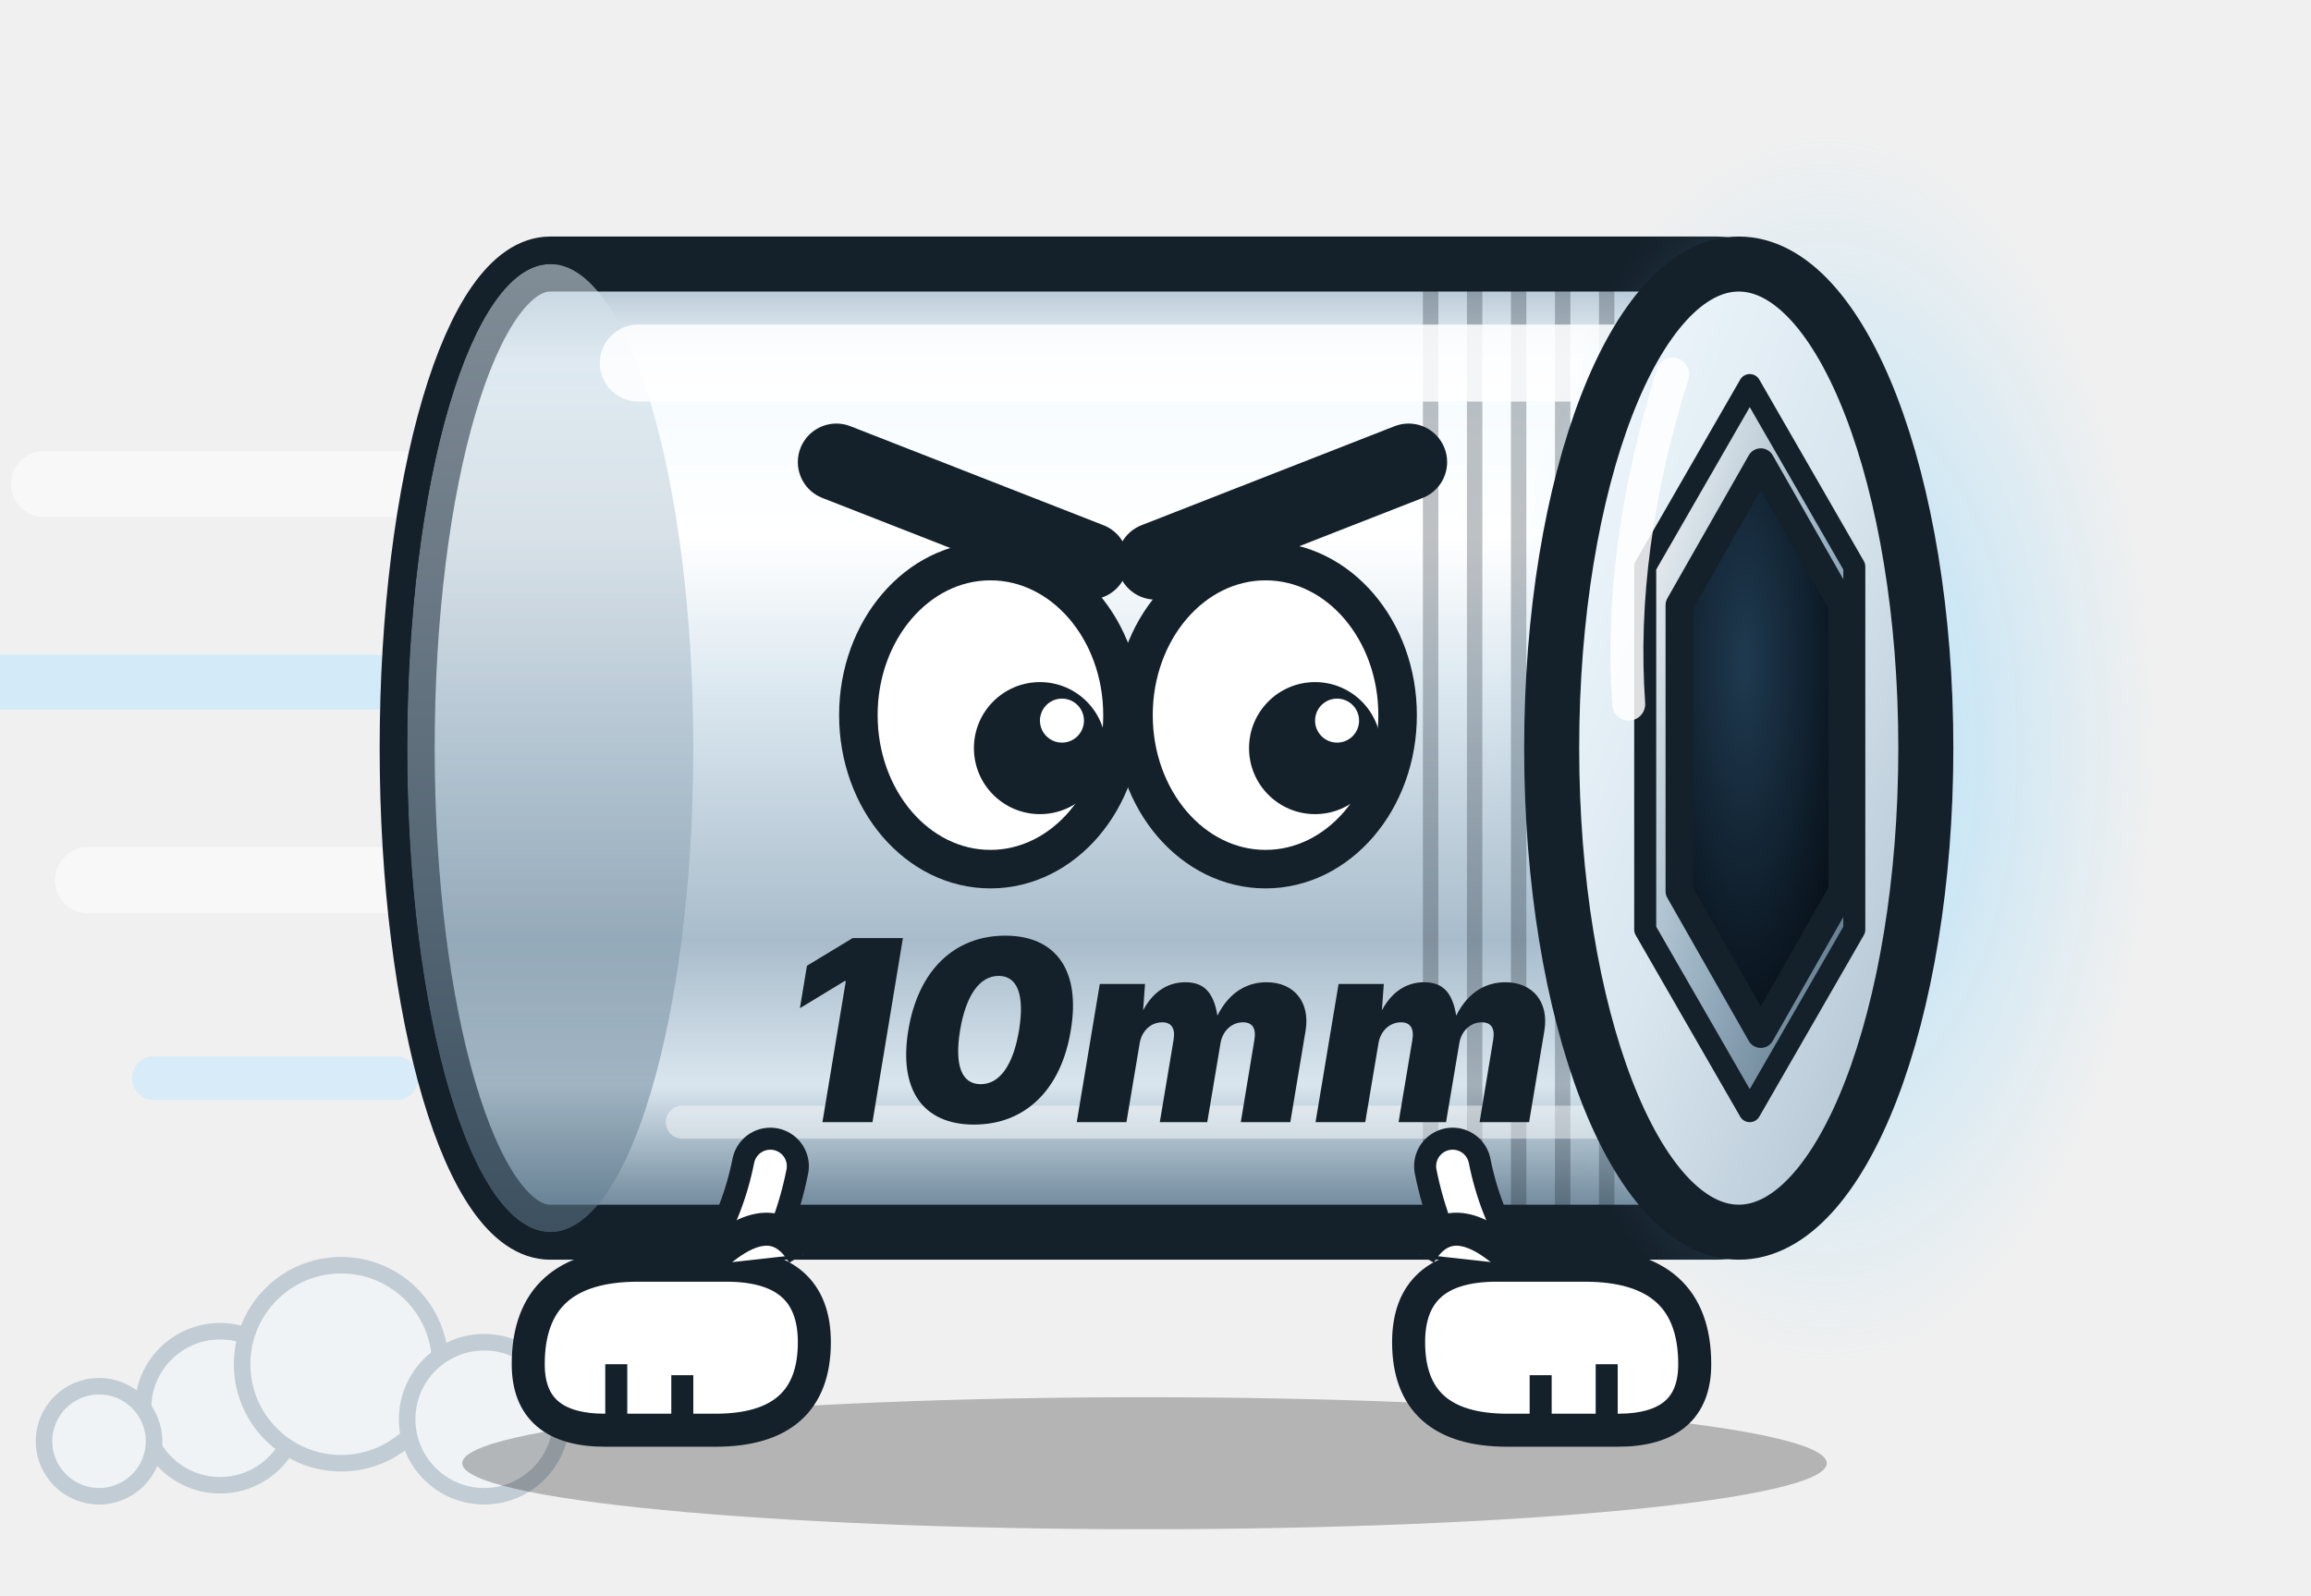
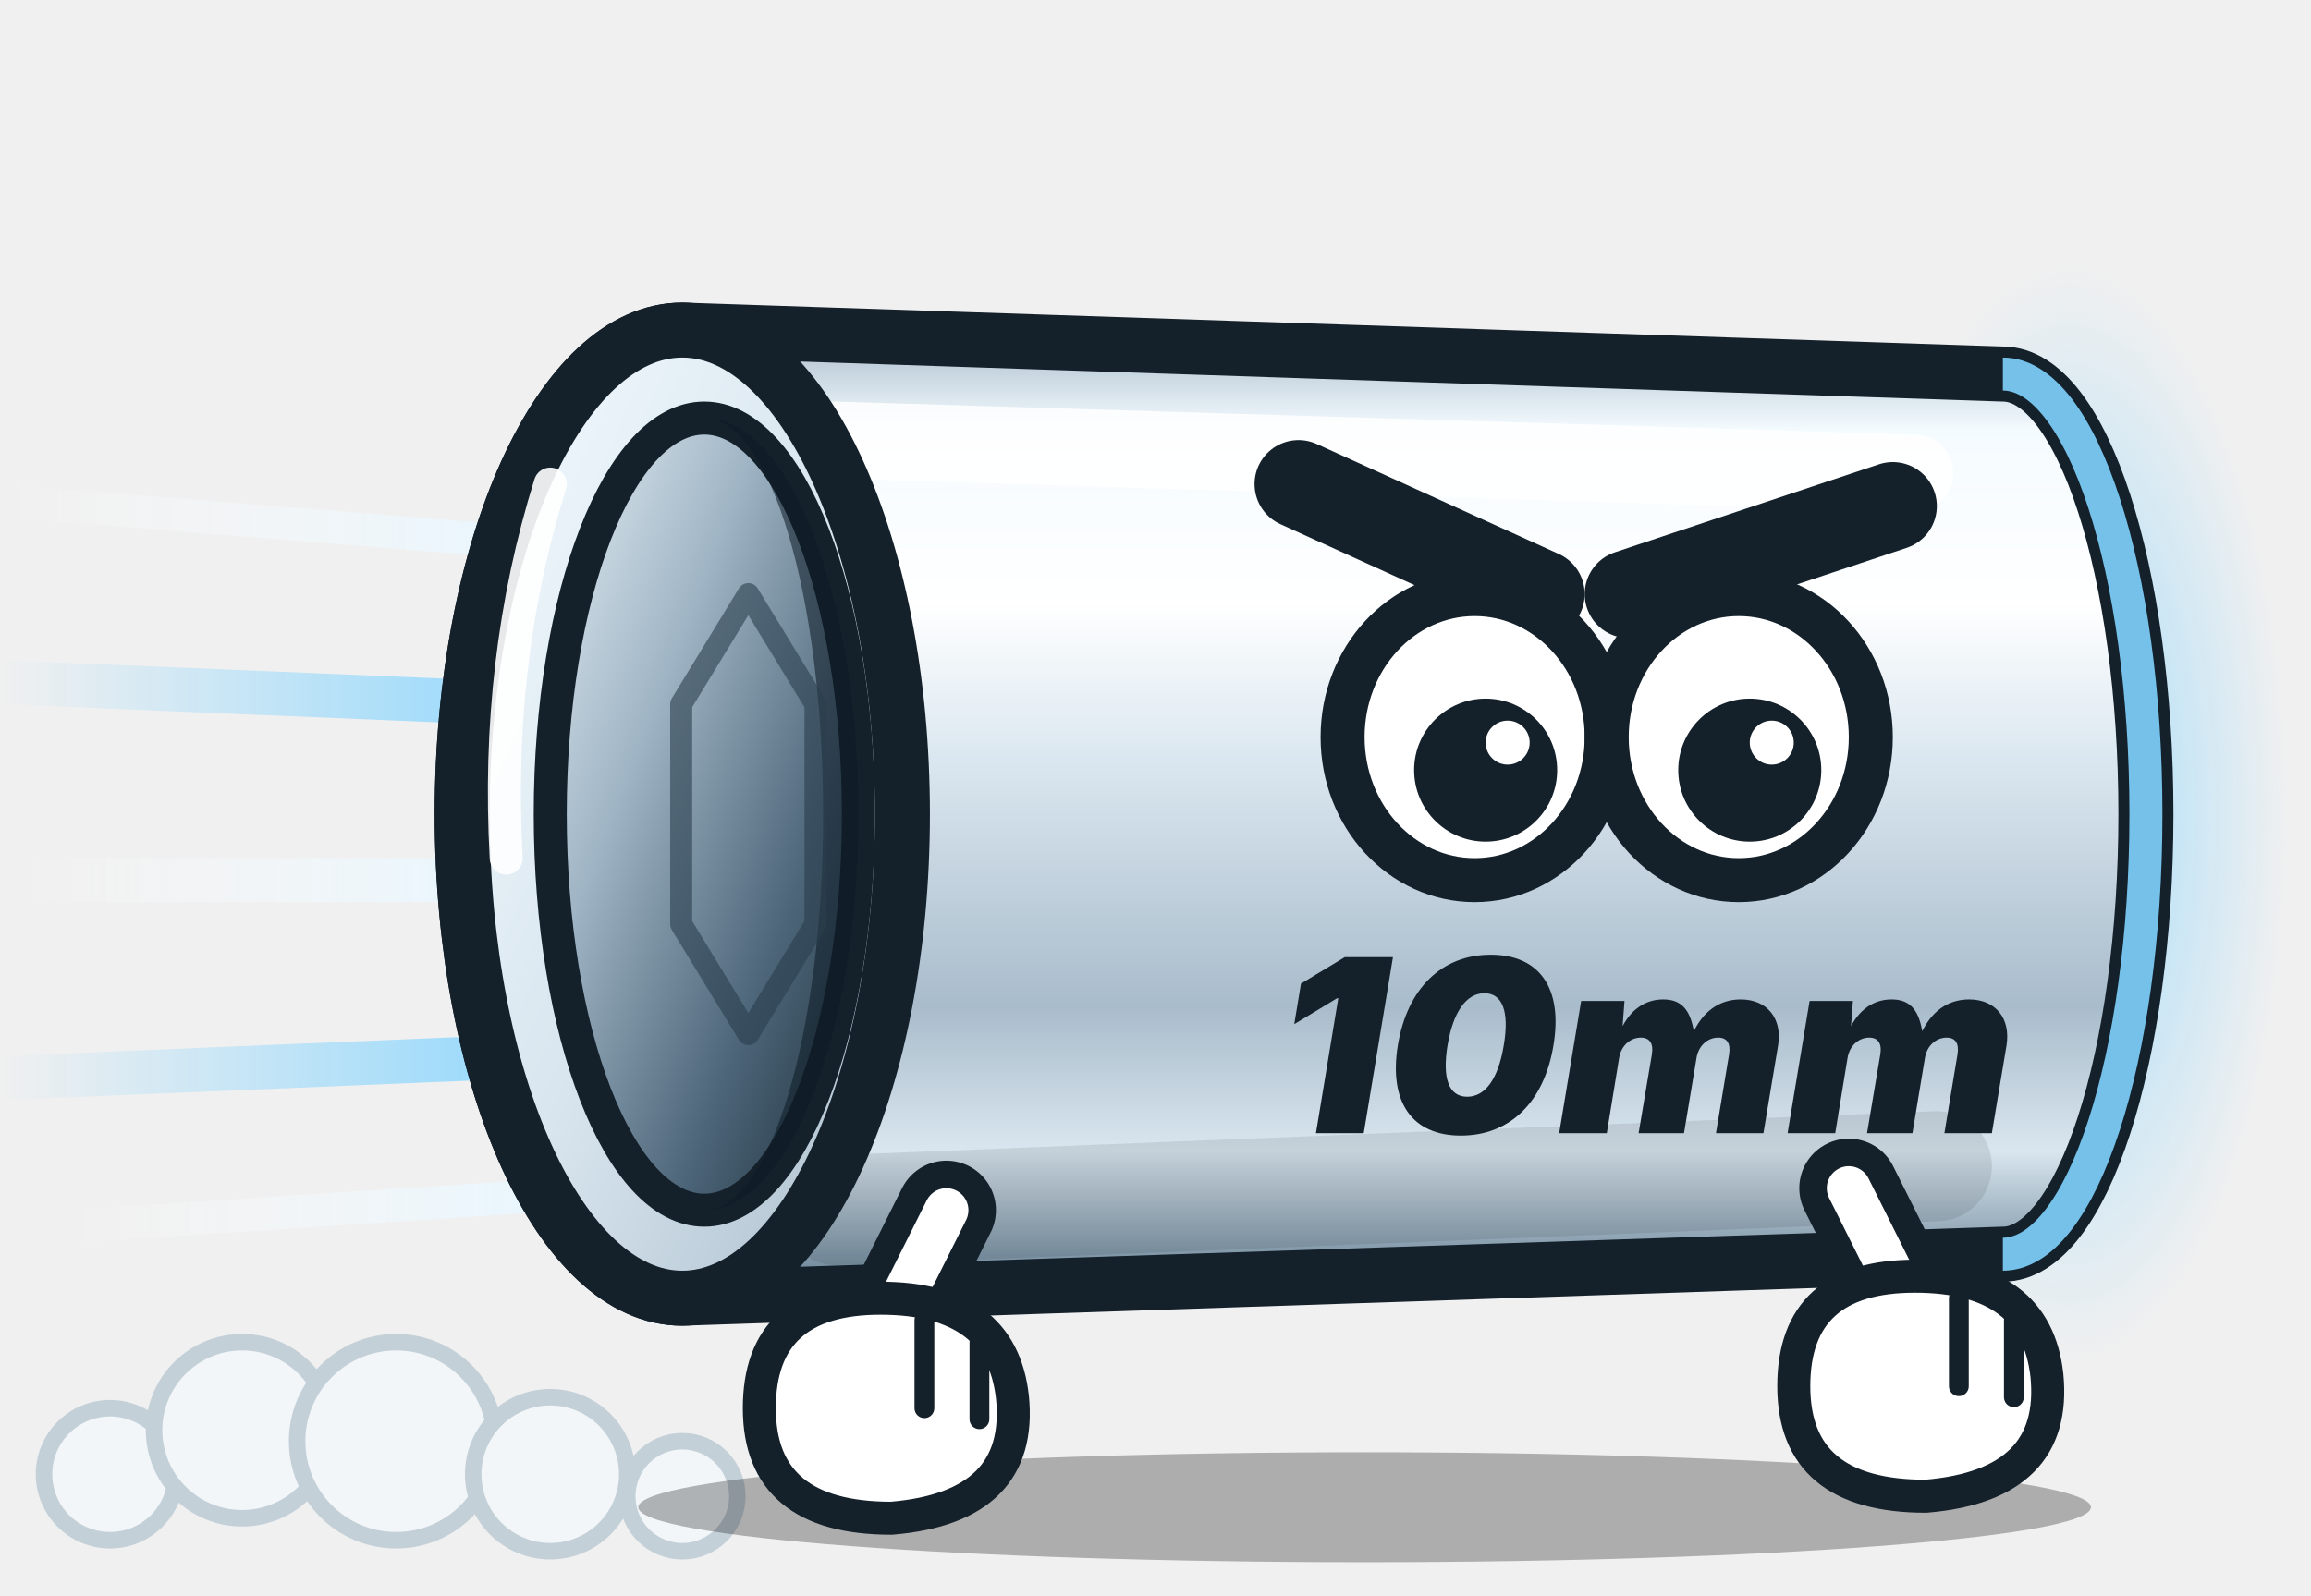
<svg xmlns="http://www.w3.org/2000/svg" viewBox="0 0 210 145">
  <defs>
    <linearGradient id="body" x2="0" y2="1">
      <stop offset="0" stop-color="#a9bccb" />
      <stop offset="0.1" stop-color="#f4fbff" />
      <stop offset="0.28" stop-color="#ffffff" />
      <stop offset="0.45" stop-color="#d9e6ef" />
      <stop offset="0.7" stop-color="#a9bccb" />
      <stop offset="0.85" stop-color="#d9e6ef" />
      <stop offset="1" stop-color="#5f7a8e" />
    </linearGradient>
    <linearGradient id="face" x1="0" y1="0" x2="1" y2="1">
      <stop offset="0" stop-color="#f4fbff" />
      <stop offset="0.5" stop-color="#d9e6ef" />
      <stop offset="1" stop-color="#a9bccb" />
    </linearGradient>
    <linearGradient id="drive" x2="0" y2="1">
      <stop offset="0" stop-color="#d9e6ef" />
      <stop offset="1" stop-color="#5f7a8e" />
    </linearGradient>
-     <radialGradient id="hole" cx=".4" cy=".35" r=".8">
-       <stop stop-color="#1f3a50" />
-       <stop offset="1" stop-color="#03080e" />
-     </radialGradient>
+     <linearGradient id="hole" x1="0" y1="0" x2="1" y2="1">
+       <stop stop-color="#e8f2f8" />
+       <stop offset=".35" stop-color="#9fb4c4" />
+       <stop offset=".7" stop-color="#4c6578" />
+       <stop offset="1" stop-color="#1c2c38" />
+     </linearGradient>
    <linearGradient id="bevel" x1="0" y1="0" x2="1" y2="1">
      <stop stop-color="#ffffff" />
-       <stop offset=".5" stop-color="#9fb6c6" />
-       <stop offset="1" stop-color="#4f6a7e" />
+       <stop offset=".5" stop-color="#b8c8d4" />
+       <stop offset="1" stop-color="#6f879a" />
    </linearGradient>
    <radialGradient id="fglow" cx=".5" cy=".5" r=".5">
-       <stop stop-color="#7fd3ff" stop-opacity=".55" />
+       <stop stop-color="#7fd3ff" stop-opacity=".7" />
      <stop offset="1" stop-color="#7fd3ff" stop-opacity="0" />
    </radialGradient>
+     <linearGradient id="streak" x2="1" y2="0">
+       <stop stop-color="#ffffff" stop-opacity="0" />
+       <stop offset="1" stop-color="#e6f6ff" stop-opacity=".95" />
+     </linearGradient>
+     <linearGradient id="streakb" x2="1" y2="0">
+       <stop stop-color="#7fd3ff" stop-opacity="0" />
+       <stop offset="1" stop-color="#7fd3ff" stop-opacity=".8" />
+     </linearGradient>
    <clipPath id="bodyclip">
-       <path d="M50 24 H156 A16 44 0 0 1 156 112 H50 A13 44 0 0 1 50 24Z" />
+       <path d="M62 30 L182 34 A13 40 0 0 1 182 114 L62 118 A20 44 0 0 1 62 30Z" />
    </clipPath>
  </defs>
-   <g stroke-linecap="round" fill="none">
-     <path d="M4 44 H40" stroke="#ffffff" stroke-width="6" opacity=".55" />
-     <path d="M0 62 H34" stroke="#bfe6ff" stroke-width="5" opacity=".6" />
-     <path d="M8 80 H38" stroke="#ffffff" stroke-width="6" opacity=".5" />
-     <path d="M14 98 H36" stroke="#bfe6ff" stroke-width="4" opacity=".5" />
+   <path d="M0 44 L50 48 L50 51 L0 47Z" fill="url(#streak)" />
+   <path d="M0 60 L48 62 L48 66 L0 64Z" fill="url(#streakb)" />
+   <path d="M2 78 L46 78 L46 82 L2 82Z" fill="url(#streak)" />
+   <path d="M0 96 L48 94 L48 98 L0 100Z" fill="url(#streakb)" />
+   <path d="M6 110 L52 107 L52 110 L6 113Z" fill="url(#streak)" />
+   <g fill="#f2f6f9" stroke="#c4d0d8" stroke-width="1.5">
+     <circle cx="10" cy="134" r="6" />
+     <circle cx="22" cy="130" r="8" />
+     <circle cx="36" cy="131" r="9" />
+     <circle cx="50" cy="134" r="7" />
+     <circle cx="62" cy="136" r="5" />
  </g>
-   <g fill="#eef3f6" stroke="#b9c6cf" stroke-width="1.5" opacity=".85">
-     <circle cx="20" cy="128" r="7" />
-     <circle cx="31" cy="124" r="9" />
-     <circle cx="44" cy="129" r="7" />
-     <circle cx="9" cy="131" r="5" />
+   <ellipse cx="124" cy="137" rx="66" ry="5" fill="#000" opacity=".28" />
+   <ellipse cx="188" cy="74" rx="20" ry="50" fill="url(#fglow)" />
+   <path d="M62 30 L182 34 A13 40 0 0 1 182 114 L62 118 A20 44 0 0 1 62 30Z" fill="url(#body)" stroke="#14202a" stroke-width="5" stroke-linejoin="round" />
+   <g clip-path="url(#bodyclip)">
+     <path d="M76 40 L174 43" stroke="#fff" stroke-width="7" stroke-linecap="round" opacity=".85" />
+     <path d="M76 110 L176 106" stroke="#000" stroke-width="10" stroke-linecap="round" opacity=".09" />
  </g>
-   <ellipse cx="104" cy="133" rx="62" ry="6" fill="#000" opacity=".25" />
-   <path d="M50 24 H156 A16 44 0 0 1 156 112 H50 A13 44 0 0 1 50 24Z" fill="url(#body)" stroke="#14202a" stroke-width="5" stroke-linejoin="round" />
-   <g clip-path="url(#bodyclip)">
-     <ellipse cx="50" cy="68" rx="13" ry="44" fill="url(#drive)" opacity=".55" />
-     <g stroke="#14202a" stroke-width="1.4" opacity=".28">
-       <path d="M130 24 V112" />
-       <path d="M134 24 V112" />
-       <path d="M138 24 V112" />
-       <path d="M142 24 V112" />
-       <path d="M146 24 V112" />
-     </g>
-     <path d="M58 33 H150" stroke="#fff" stroke-width="7" stroke-linecap="round" opacity=".85" />
-     <path d="M62 102 H146" stroke="#fff" stroke-width="3" stroke-linecap="round" opacity=".45" />
+   <path d="M182 34 A13 40 0 0 1 182 114" fill="none" stroke="#7fd3ff" stroke-width="3" opacity=".9" />
+   <ellipse cx="62" cy="74" rx="20" ry="44" fill="url(#face)" stroke="#14202a" stroke-width="5" />
+   <ellipse cx="64" cy="74" rx="14" ry="36" fill="url(#hole)" stroke="#14202a" stroke-width="3" />
+   <path d="M64 38 A14 36 0 0 1 64 110 A9 30 0 0 0 64 38Z" fill="#0d1a24" opacity=".55" />
+   <polygon points="68.0,94.0 61.9,84.0 61.9,64.0 68.0,54.0 74.1,64.0 74.1,84.0" fill="none" stroke="#2a3e4c" stroke-width="2" stroke-linejoin="round" opacity=".6" />
+   <path d="M50 44 Q45 60 46 78" stroke="#fff" stroke-width="3" fill="none" stroke-linecap="round" opacity=".9" />
+   <path d="M118 44 L140 54" stroke="#14202a" stroke-width="8" stroke-linecap="round" />
+   <path d="M172 46 L148 54" stroke="#14202a" stroke-width="8" stroke-linecap="round" />
+   <ellipse cx="134" cy="67" rx="12" ry="13" fill="#fff" stroke="#14202a" stroke-width="4" />
+   <ellipse cx="158" cy="67" rx="12" ry="13" fill="#fff" stroke="#14202a" stroke-width="4" />
+   <circle cx="135" cy="70" r="6.5" fill="#14202a" />
+   <circle cx="159" cy="70" r="6.5" fill="#14202a" />
+   <circle cx="137" cy="67.5" r="2" fill="#fff" />
+   <circle cx="161" cy="67.5" r="2" fill="#fff" />
+   <text x="116" y="103" font-family="Inter,Arial,sans-serif" font-size="22" font-style="italic" font-weight="900" fill="#14202a">10mm</text>
+   <path d="M86 110 L80 122" stroke="#14202a" stroke-width="9" stroke-linecap="round" />
+   <path d="M86 110 L80 122" stroke="#fff" stroke-width="4" stroke-linecap="round" />
+   <g stroke="#14202a" stroke-width="3" stroke-linejoin="round">
+     <path d="M69 128 q0 -10 11 -10 q11 0 12 9 q1 10 -11 11 q-12 0 -12 -10z" fill="#fff" />
  </g>
-   <ellipse cx="166" cy="68" rx="30" ry="56" fill="url(#fglow)" />
-   <ellipse cx="158" cy="68" rx="17" ry="44" fill="url(#face)" stroke="#14202a" stroke-width="5" />
-   <polygon points="159.0,101.0 149.5,84.5 149.5,51.5 159.0,35.0 168.5,51.5 168.5,84.5" fill="url(#bevel)" stroke="#14202a" stroke-width="2" stroke-linejoin="round" />
-   <polygon points="160.0,94.0 152.6,81.0 152.6,55.0 160.0,42.0 167.4,55.0 167.4,81.0" fill="url(#hole)" stroke="#14202a" stroke-width="2.5" stroke-linejoin="round" />
-   <path d="M152 34 Q147 50 148 64" stroke="#fff" stroke-width="3" fill="none" stroke-linecap="round" opacity=".85" />
-   <path d="M76 42 L99 51" stroke="#14202a" stroke-width="7" stroke-linecap="round" />
-   <path d="M128 42 L105 51" stroke="#14202a" stroke-width="7" stroke-linecap="round" />
-   <ellipse cx="90" cy="65" rx="12" ry="14" fill="#fff" stroke="#14202a" stroke-width="3.5" />
-   <ellipse cx="115" cy="65" rx="12" ry="14" fill="#fff" stroke="#14202a" stroke-width="3.5" />
-   <circle cx="94.5" cy="68" r="6" fill="#14202a" />
-   <circle cx="119.5" cy="68" r="6" fill="#14202a" />
-   <circle cx="96.5" cy="65.5" r="2" fill="#fff" />
-   <circle cx="121.5" cy="65.5" r="2" fill="#fff" />
-   <text x="71" y="102" font-family="Inter,Arial,sans-serif" font-size="23" font-style="italic" font-weight="900" fill="#14202a">10mm</text>
-   <g stroke="#14202a" stroke-width="3" stroke-linejoin="round" fill="#ffffff">
-     <g transform="translate(70 112) scale(1 1)">
-       <path d="M0 -6 q-2 10 -10 16" fill="none" stroke="#14202a" stroke-width="7" stroke-linecap="round" />
-       <path d="M0 -6 q-2 10 -10 16" fill="none" stroke="#ffffff" stroke-width="3" stroke-linecap="round" />
-       <path d="M-22 12 q0 -9 10 -9 h8 q8 0 8 7 q0 8 -9 8 h-10 q-7 0 -7 -6z" fill="#ffffff" />
-       <path d="M-6 3 q6 -6 9 -1" fill="#ffffff" />
-       <path d="M-14 18 v-6 M-8 18 v-5" stroke-width="2" />
-     </g>
-     <g transform="translate(132 112) scale(-1 1)">
-       <path d="M0 -6 q-2 10 -10 16" fill="none" stroke="#14202a" stroke-width="7" stroke-linecap="round" />
-       <path d="M0 -6 q-2 10 -10 16" fill="none" stroke="#ffffff" stroke-width="3" stroke-linecap="round" />
-       <path d="M-22 12 q0 -9 10 -9 h8 q8 0 8 7 q0 8 -9 8 h-10 q-7 0 -7 -6z" fill="#ffffff" />
-       <path d="M-6 3 q6 -6 9 -1" fill="#ffffff" />
-       <path d="M-14 18 v-6 M-8 18 v-5" stroke-width="2" />
-     </g>
+   <path d="M84 120 v8 M89 122 v7" stroke="#14202a" stroke-width="1.8" stroke-linecap="round" />
+   <path d="M74 123 q3 -3 7 -2" stroke="#fff" stroke-width="2" fill="none" opacity=".9" />
+   <path d="M168 108 L174 120" stroke="#14202a" stroke-width="9" stroke-linecap="round" />
+   <path d="M168 108 L174 120" stroke="#fff" stroke-width="4" stroke-linecap="round" />
+   <g stroke="#14202a" stroke-width="3" stroke-linejoin="round">
+     <path d="M163 126 q0 -10 11 -10 q11 0 12 9 q1 10 -11 11 q-12 0 -12 -10z" fill="#fff" />
  </g>
+   <path d="M178 118 v8 M183 120 v7" stroke="#14202a" stroke-width="1.8" stroke-linecap="round" />
+   <path d="M168 121 q3 -3 7 -2" stroke="#fff" stroke-width="2" fill="none" opacity=".9" />
</svg>
